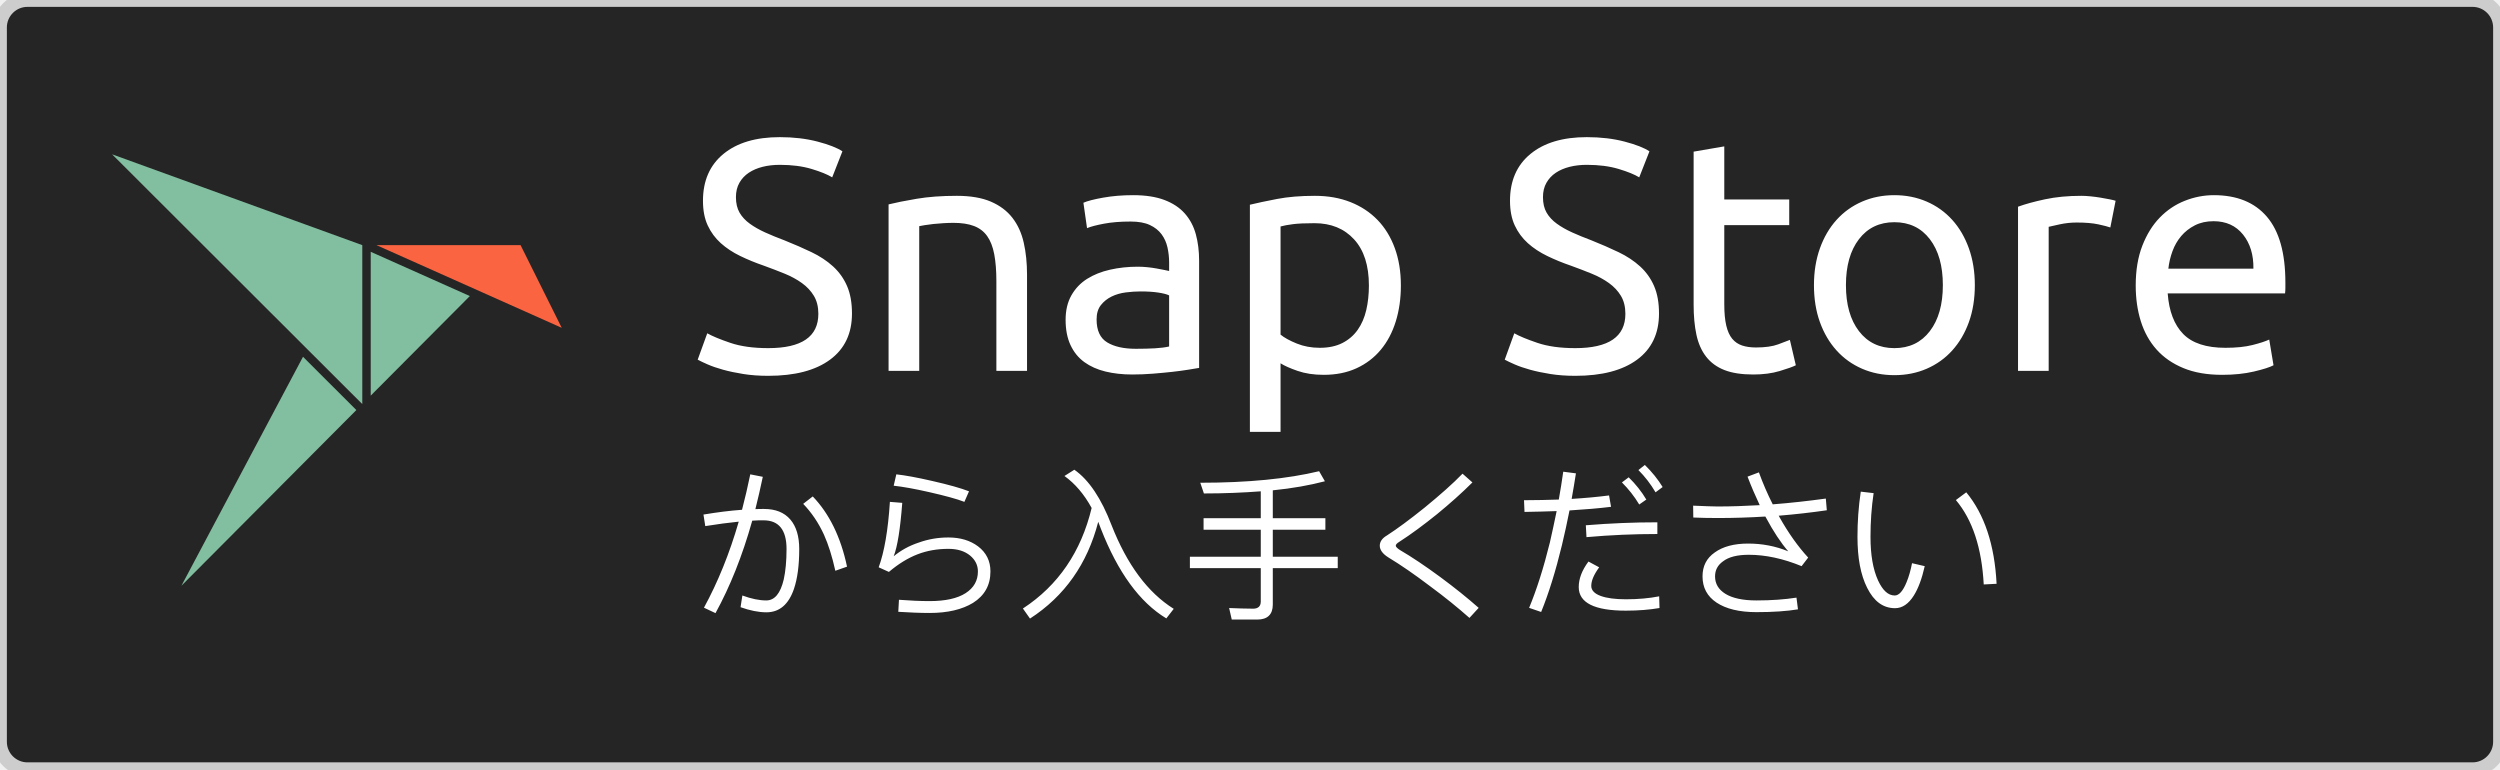
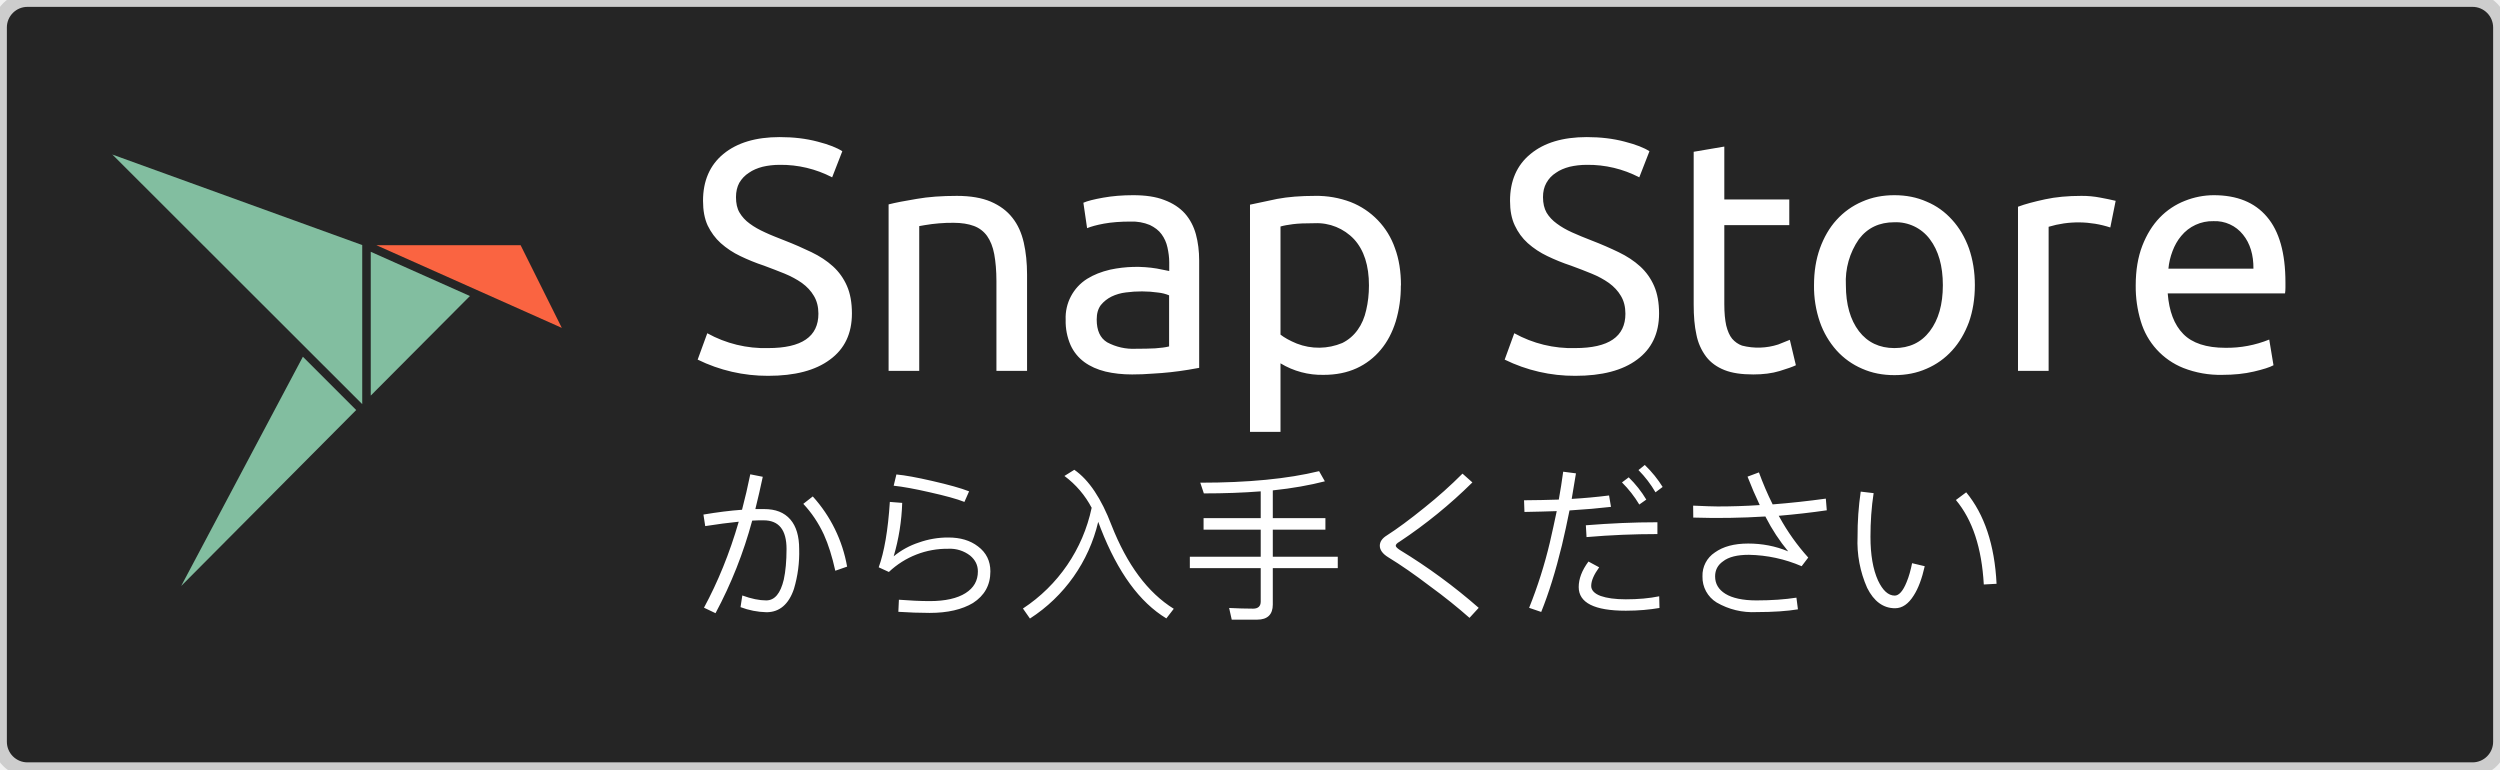
- <svg xmlns="http://www.w3.org/2000/svg" width="182px" height="56px" viewBox="0 0 182 56" version="1.1">
-   <g id="[JP]-snap-store-black-uneditable" stroke="none" stroke-width="1" fill="none" fill-rule="evenodd">
-     <rect id="Rectangle-path" stroke="#CDCDCD" fill="#252525" x="0" y="0" width="182" height="56" rx="2" />
-     <g id="logo" transform="translate(8, 11)" fill-rule="nonzero">
-       <path d="M18.988,17.802 L18.988,7.331 L26.205,10.553 L18.988,17.802 Z M5.208,31.641 L14.059,14.974 L17.942,18.852 L5.208,31.641 Z M0.16,0.233 L18.375,6.846 L18.375,18.417 L0.16,0.233 Z" id="body" fill="#82BEA0" />
-       <polygon id="head" fill="#FA6441" points="29.897 6.845 19.406 6.845 32.894 12.866" />
+ <svg xmlns="http://www.w3.org/2000/svg" width="182" height="56">
+   <g fill="none" fill-rule="evenodd">
+     <rect stroke="#CDCDCD" fill="#252525" width="182" height="56" rx="2" />
+     <g fill-rule="nonzero">
+       <path d="M26.99 28.8V18.33l7.22 3.22-7.22 7.25zM13.2 42.64l8.85-16.67 3.88 3.88-12.73 12.8zm-5.05-31.4l18.22 6.6v11.58L8.16 11.23z" fill="#82BEA0" />
+       <path fill="#FA6441" d="M37.9 17.85H27.4l13.5 6.02z" />
    </g>
-     <path d="M54.62,34.532 L55.532,34.712 C55.364,35.516 55.184,36.296 54.992,37.064 C55.208,37.052 55.412,37.052 55.616,37.052 C56.456,37.052 57.092,37.304 57.536,37.82 C57.968,38.324 58.184,39.044 58.184,39.968 C58.184,41.168 58.052,42.128 57.8,42.872 C57.416,44 56.744,44.576 55.796,44.576 C55.22,44.576 54.584,44.444 53.912,44.204 L54.044,43.352 C54.692,43.592 55.28,43.712 55.784,43.712 C56.396,43.712 56.816,43.196 57.056,42.188 C57.188,41.588 57.26,40.844 57.26,39.968 C57.26,38.576 56.696,37.88 55.592,37.88 C55.328,37.88 55.052,37.88 54.764,37.904 C54.044,40.472 53.144,42.716 52.088,44.636 L51.248,44.24 C52.256,42.392 53.108,40.304 53.78,37.976 C53.06,38.048 52.244,38.156 51.344,38.3 L51.212,37.46 C52.22,37.292 53.156,37.172 54.02,37.112 C54.236,36.272 54.44,35.42 54.62,34.532 Z M59.168,36.14 C60.368,37.388 61.208,39.092 61.664,41.252 L60.812,41.552 C60.584,40.52 60.308,39.644 59.984,38.924 C59.588,38.06 59.084,37.316 58.472,36.68 L59.168,36.14 Z M65.252,34.532 C65.9,34.604 66.764,34.76 67.856,35.012 C69.068,35.288 69.968,35.54 70.544,35.768 L70.208,36.536 C69.656,36.32 68.804,36.092 67.652,35.828 C66.596,35.588 65.732,35.432 65.06,35.36 L65.252,34.532 Z M64.784,36.536 L65.684,36.608 C65.54,38.504 65.336,39.8 65.06,40.496 C65.588,40.064 66.188,39.728 66.884,39.5 C67.58,39.248 68.3,39.128 69.044,39.128 C69.908,39.128 70.628,39.344 71.204,39.776 C71.804,40.232 72.104,40.844 72.104,41.6 C72.104,42.608 71.672,43.364 70.832,43.892 C70.04,44.372 68.996,44.624 67.676,44.624 C66.956,44.624 66.188,44.588 65.396,44.54 L65.444,43.664 C66.236,43.724 66.98,43.76 67.676,43.76 C68.816,43.76 69.692,43.568 70.292,43.184 C70.892,42.8 71.192,42.272 71.192,41.6 C71.192,41.144 71,40.76 70.628,40.448 C70.22,40.112 69.692,39.956 69.044,39.956 C68.228,39.956 67.484,40.088 66.8,40.352 C66.116,40.616 65.42,41.036 64.712,41.636 L63.968,41.3 C64.376,40.196 64.652,38.6 64.784,36.536 Z M79.472,36.98 C78.92,35.972 78.26,35.204 77.492,34.652 L78.212,34.196 C79.28,34.94 80.18,36.296 80.924,38.24 C82.052,41.108 83.552,43.136 85.448,44.324 L84.908,45.02 C82.964,43.844 81.38,41.66 80.144,38.492 C80.072,38.3 80.012,38.132 79.952,37.988 C79.16,41.048 77.504,43.4 74.984,45.032 L74.468,44.3 C77.036,42.62 78.704,40.172 79.472,36.98 Z M96.032,34.304 L96.452,35.036 C95.36,35.324 94.1,35.552 92.66,35.696 L92.66,37.724 L96.488,37.724 L96.488,38.564 L92.66,38.564 L92.66,40.532 L97.388,40.532 L97.388,41.36 L92.66,41.36 L92.66,44.012 C92.66,44.732 92.276,45.104 91.532,45.104 L89.672,45.104 L89.48,44.264 C90.092,44.288 90.68,44.312 91.232,44.312 C91.592,44.312 91.784,44.132 91.784,43.796 L91.784,41.36 L86.624,41.36 L86.624,40.532 L91.784,40.532 L91.784,38.564 L87.62,38.564 L87.62,37.724 L91.784,37.724 L91.784,35.768 C90.512,35.864 89.132,35.924 87.644,35.924 L87.38,35.144 C90.86,35.144 93.74,34.856 96.032,34.304 Z M106.472,34.484 L107.192,35.12 C106.424,35.888 105.56,36.656 104.624,37.424 C103.628,38.228 102.716,38.9 101.876,39.44 C101.696,39.548 101.612,39.644 101.612,39.728 C101.612,39.8 101.708,39.908 101.912,40.04 C102.776,40.544 103.76,41.204 104.852,42.008 C105.908,42.788 106.832,43.532 107.648,44.252 L106.976,44.984 C106.136,44.24 105.176,43.46 104.084,42.656 C102.992,41.828 101.984,41.132 101.072,40.58 C100.652,40.316 100.448,40.028 100.448,39.728 C100.448,39.44 100.616,39.188 100.964,38.984 C101.708,38.504 102.62,37.832 103.724,36.944 C104.852,36.02 105.776,35.204 106.472,34.484 Z M119.744,33.848 C120.272,34.364 120.704,34.904 121.04,35.456 L120.524,35.84 C120.164,35.228 119.744,34.688 119.276,34.22 L119.744,33.848 Z M118.568,34.748 C119.072,35.24 119.504,35.78 119.852,36.368 L119.336,36.728 C118.976,36.128 118.556,35.6 118.076,35.12 L118.568,34.748 Z M120.656,38.024 L120.656,38.876 C118.964,38.876 117.248,38.948 115.496,39.104 L115.448,38.24 C117.2,38.096 118.928,38.024 120.656,38.024 Z M117.14,36.068 L117.284,36.896 C116.42,37.004 115.412,37.088 114.26,37.16 C114.092,38.024 113.9,38.876 113.708,39.692 C113.252,41.576 112.748,43.196 112.196,44.552 L111.32,44.252 C111.872,42.92 112.376,41.336 112.832,39.488 C113,38.744 113.168,37.976 113.324,37.208 C112.592,37.232 111.812,37.256 110.984,37.268 L110.948,36.416 C111.836,36.416 112.676,36.392 113.48,36.368 C113.6,35.696 113.708,35.024 113.804,34.34 L114.728,34.46 C114.632,35.084 114.524,35.708 114.416,36.32 C115.4,36.26 116.3,36.176 117.14,36.068 Z M115.64,40.88 L116.42,41.3 C116.036,41.828 115.844,42.272 115.844,42.656 C115.844,42.968 116.072,43.22 116.54,43.388 C116.972,43.544 117.572,43.628 118.364,43.628 C119.252,43.628 120.068,43.556 120.788,43.412 L120.812,44.264 C120.116,44.384 119.3,44.456 118.364,44.456 C116.072,44.456 114.932,43.88 114.932,42.74 C114.932,42.14 115.16,41.528 115.64,40.88 Z M132.92,36.296 L132.992,37.148 C131.828,37.316 130.664,37.448 129.488,37.544 C129.512,37.568 129.524,37.604 129.548,37.652 C130.196,38.804 130.892,39.788 131.636,40.592 L131.156,41.216 C129.812,40.664 128.528,40.388 127.316,40.388 C126.476,40.388 125.852,40.544 125.432,40.868 C125.048,41.144 124.856,41.504 124.856,41.96 C124.856,42.5 125.108,42.92 125.612,43.232 C126.116,43.544 126.872,43.712 127.868,43.712 C128.96,43.712 129.932,43.64 130.784,43.508 L130.892,44.36 C130.1,44.492 129.092,44.564 127.868,44.564 C126.62,44.564 125.648,44.324 124.964,43.868 C124.28,43.412 123.944,42.776 123.944,41.96 C123.944,41.216 124.232,40.64 124.832,40.22 C125.432,39.788 126.236,39.572 127.268,39.572 C128.276,39.572 129.248,39.752 130.184,40.136 C129.644,39.512 129.104,38.696 128.552,37.664 C128.54,37.64 128.528,37.616 128.516,37.604 C127.364,37.676 126.2,37.712 125.048,37.712 C124.4,37.712 123.8,37.7 123.272,37.676 L123.26,36.812 C124.136,36.848 124.724,36.872 125.036,36.872 C126.032,36.872 127.052,36.836 128.108,36.776 C127.796,36.116 127.496,35.42 127.22,34.7 L128.048,34.388 C128.336,35.18 128.672,35.96 129.056,36.716 C130.304,36.62 131.6,36.476 132.92,36.296 Z M143.144,35.84 C144.464,37.436 145.208,39.656 145.352,42.5 L144.416,42.548 C144.272,39.884 143.6,37.844 142.388,36.404 L143.144,35.84 Z M135.464,35.792 L136.4,35.9 C136.244,36.932 136.172,38 136.172,39.08 C136.172,40.388 136.352,41.444 136.724,42.26 C137.06,42.98 137.456,43.352 137.936,43.352 C138.248,43.352 138.536,43.028 138.8,42.38 C138.968,41.972 139.1,41.504 139.196,41 L140.12,41.216 C139.916,42.128 139.652,42.836 139.328,43.352 C138.944,43.964 138.488,44.276 137.96,44.276 C137.096,44.276 136.424,43.784 135.932,42.8 C135.452,41.852 135.224,40.616 135.224,39.08 C135.224,38 135.296,36.908 135.464,35.792 Z" id="から入手ください" fill="#FFFFFF" />
-     <path d="M55.928,25.344 C58.36,25.344 59.576,24.512 59.576,22.848 C59.576,22.336 59.468,21.9 59.252,21.54 C59.036,21.18 58.744,20.868 58.376,20.604 C58.008,20.34 57.588,20.112 57.116,19.92 C56.644,19.728 56.144,19.536 55.616,19.344 C55.008,19.136 54.432,18.9 53.888,18.636 C53.344,18.372 52.872,18.06 52.472,17.7 C52.072,17.34 51.756,16.912 51.524,16.416 C51.292,15.92 51.176,15.32 51.176,14.616 C51.176,13.16 51.672,12.024 52.664,11.208 C53.656,10.392 55.024,9.984 56.768,9.984 C57.776,9.984 58.692,10.092 59.516,10.308 C60.34,10.524 60.944,10.76 61.328,11.016 L60.584,12.912 C60.248,12.704 59.748,12.5 59.084,12.3 C58.42,12.1 57.648,12 56.768,12 C56.32,12 55.904,12.048 55.52,12.144 C55.136,12.24 54.8,12.384 54.512,12.576 C54.224,12.768 53.996,13.012 53.828,13.308 C53.66,13.604 53.576,13.952 53.576,14.352 C53.576,14.8 53.664,15.176 53.84,15.48 C54.016,15.784 54.264,16.052 54.584,16.284 C54.904,16.516 55.276,16.728 55.7,16.92 C56.124,17.112 56.592,17.304 57.104,17.496 C57.824,17.784 58.484,18.072 59.084,18.36 C59.684,18.648 60.204,18.992 60.644,19.392 C61.084,19.792 61.424,20.268 61.664,20.82 C61.904,21.372 62.024,22.04 62.024,22.824 C62.024,24.28 61.492,25.4 60.428,26.184 C59.364,26.968 57.864,27.36 55.928,27.36 C55.272,27.36 54.668,27.316 54.116,27.228 C53.564,27.14 53.072,27.036 52.64,26.916 C52.208,26.796 51.836,26.668 51.524,26.532 C51.212,26.396 50.968,26.28 50.792,26.184 L51.488,24.264 C51.856,24.472 52.416,24.704 53.168,24.96 C53.92,25.216 54.84,25.344 55.928,25.344 Z M64.688,14.88 C65.2,14.752 65.88,14.616 66.728,14.472 C67.576,14.328 68.552,14.256 69.656,14.256 C70.648,14.256 71.472,14.396 72.128,14.676 C72.784,14.956 73.308,15.348 73.7,15.852 C74.092,16.356 74.368,16.96 74.528,17.664 C74.688,18.368 74.768,19.144 74.768,19.992 L74.768,27 L72.536,27 L72.536,20.472 C72.536,19.704 72.484,19.048 72.38,18.504 C72.276,17.96 72.104,17.52 71.864,17.184 C71.624,16.848 71.304,16.604 70.904,16.452 C70.504,16.3 70.008,16.224 69.416,16.224 C69.176,16.224 68.928,16.232 68.672,16.248 C68.416,16.264 68.172,16.284 67.94,16.308 C67.708,16.332 67.5,16.36 67.316,16.392 C67.132,16.424 67,16.448 66.92,16.464 L66.92,27 L64.688,27 L64.688,14.88 Z M82.688,25.392 C83.216,25.392 83.684,25.38 84.092,25.356 C84.5,25.332 84.84,25.288 85.112,25.224 L85.112,21.504 C84.952,21.424 84.692,21.356 84.332,21.3 C83.972,21.244 83.536,21.216 83.024,21.216 C82.688,21.216 82.332,21.24 81.956,21.288 C81.58,21.336 81.236,21.436 80.924,21.588 C80.612,21.74 80.352,21.948 80.144,22.212 C79.936,22.476 79.832,22.824 79.832,23.256 C79.832,24.056 80.088,24.612 80.6,24.924 C81.112,25.236 81.808,25.392 82.688,25.392 Z M82.496,14.208 C83.392,14.208 84.148,14.324 84.764,14.556 C85.38,14.788 85.876,15.116 86.252,15.54 C86.628,15.964 86.896,16.468 87.056,17.052 C87.216,17.636 87.296,18.28 87.296,18.984 L87.296,26.784 C87.104,26.816 86.836,26.86 86.492,26.916 C86.148,26.972 85.76,27.024 85.328,27.072 C84.896,27.12 84.428,27.164 83.924,27.204 C83.42,27.244 82.92,27.264 82.424,27.264 C81.72,27.264 81.072,27.192 80.48,27.048 C79.888,26.904 79.376,26.676 78.944,26.364 C78.512,26.052 78.176,25.64 77.936,25.128 C77.696,24.616 77.576,24 77.576,23.28 C77.576,22.592 77.716,22 77.996,21.504 C78.276,21.008 78.656,20.608 79.136,20.304 C79.616,20 80.176,19.776 80.816,19.632 C81.456,19.488 82.128,19.416 82.832,19.416 C83.056,19.416 83.288,19.428 83.528,19.452 C83.768,19.476 83.996,19.508 84.212,19.548 C84.428,19.588 84.616,19.624 84.776,19.656 C84.936,19.688 85.048,19.712 85.112,19.728 L85.112,19.104 C85.112,18.736 85.072,18.372 84.992,18.012 C84.912,17.652 84.768,17.332 84.56,17.052 C84.352,16.772 84.068,16.548 83.708,16.38 C83.348,16.212 82.88,16.128 82.304,16.128 C81.568,16.128 80.924,16.18 80.372,16.284 C79.82,16.388 79.408,16.496 79.136,16.608 L78.872,14.76 C79.16,14.632 79.64,14.508 80.312,14.388 C80.984,14.268 81.712,14.208 82.496,14.208 Z M99.656,20.784 C99.656,19.328 99.296,18.208 98.576,17.424 C97.856,16.64 96.896,16.248 95.696,16.248 C95.024,16.248 94.5,16.272 94.124,16.32 C93.748,16.368 93.448,16.424 93.224,16.488 L93.224,24.36 C93.496,24.584 93.888,24.8 94.4,25.008 C94.912,25.216 95.472,25.32 96.08,25.32 C96.72,25.32 97.268,25.204 97.724,24.972 C98.18,24.74 98.552,24.42 98.84,24.012 C99.128,23.604 99.336,23.124 99.464,22.572 C99.592,22.02 99.656,21.424 99.656,20.784 Z M101.984,20.784 C101.984,21.728 101.86,22.6 101.612,23.4 C101.364,24.2 101,24.888 100.52,25.464 C100.04,26.04 99.452,26.488 98.756,26.808 C98.06,27.128 97.264,27.288 96.368,27.288 C95.648,27.288 95.012,27.192 94.46,27 C93.908,26.808 93.496,26.624 93.224,26.448 L93.224,31.44 L90.992,31.44 L90.992,14.904 C91.52,14.776 92.18,14.636 92.972,14.484 C93.764,14.332 94.68,14.256 95.72,14.256 C96.68,14.256 97.544,14.408 98.312,14.712 C99.08,15.016 99.736,15.448 100.28,16.008 C100.824,16.568 101.244,17.252 101.54,18.06 C101.836,18.868 101.984,19.776 101.984,20.784 Z M114.68,25.344 C117.112,25.344 118.328,24.512 118.328,22.848 C118.328,22.336 118.22,21.9 118.004,21.54 C117.788,21.18 117.496,20.868 117.128,20.604 C116.76,20.34 116.34,20.112 115.868,19.92 C115.396,19.728 114.896,19.536 114.368,19.344 C113.76,19.136 113.184,18.9 112.64,18.636 C112.096,18.372 111.624,18.06 111.224,17.7 C110.824,17.34 110.508,16.912 110.276,16.416 C110.044,15.92 109.928,15.32 109.928,14.616 C109.928,13.16 110.424,12.024 111.416,11.208 C112.408,10.392 113.776,9.984 115.52,9.984 C116.528,9.984 117.444,10.092 118.268,10.308 C119.092,10.524 119.696,10.76 120.08,11.016 L119.336,12.912 C119,12.704 118.5,12.5 117.836,12.3 C117.172,12.1 116.4,12 115.52,12 C115.072,12 114.656,12.048 114.272,12.144 C113.888,12.24 113.552,12.384 113.264,12.576 C112.976,12.768 112.748,13.012 112.58,13.308 C112.412,13.604 112.328,13.952 112.328,14.352 C112.328,14.8 112.416,15.176 112.592,15.48 C112.768,15.784 113.016,16.052 113.336,16.284 C113.656,16.516 114.028,16.728 114.452,16.92 C114.876,17.112 115.344,17.304 115.856,17.496 C116.576,17.784 117.236,18.072 117.836,18.36 C118.436,18.648 118.956,18.992 119.396,19.392 C119.836,19.792 120.176,20.268 120.416,20.82 C120.656,21.372 120.776,22.04 120.776,22.824 C120.776,24.28 120.244,25.4 119.18,26.184 C118.116,26.968 116.616,27.36 114.68,27.36 C114.024,27.36 113.42,27.316 112.868,27.228 C112.316,27.14 111.824,27.036 111.392,26.916 C110.96,26.796 110.588,26.668 110.276,26.532 C109.964,26.396 109.72,26.28 109.544,26.184 L110.24,24.264 C110.608,24.472 111.168,24.704 111.92,24.96 C112.672,25.216 113.592,25.344 114.68,25.344 Z M125.528,14.52 L130.256,14.52 L130.256,16.392 L125.528,16.392 L125.528,22.152 C125.528,22.776 125.576,23.292 125.672,23.7 C125.768,24.108 125.912,24.428 126.104,24.66 C126.296,24.892 126.536,25.056 126.824,25.152 C127.112,25.248 127.448,25.296 127.832,25.296 C128.504,25.296 129.044,25.22 129.452,25.068 C129.86,24.916 130.144,24.808 130.304,24.744 L130.736,26.592 C130.512,26.704 130.12,26.844 129.56,27.012 C129,27.18 128.36,27.264 127.64,27.264 C126.792,27.264 126.092,27.156 125.54,26.94 C124.988,26.724 124.544,26.4 124.208,25.968 C123.872,25.536 123.636,25.004 123.5,24.372 C123.364,23.74 123.296,23.008 123.296,22.176 L123.296,11.04 L125.528,10.656 L125.528,14.52 Z M143.768,20.76 C143.768,21.752 143.624,22.648 143.336,23.448 C143.048,24.248 142.644,24.936 142.124,25.512 C141.604,26.088 140.984,26.532 140.264,26.844 C139.544,27.156 138.76,27.312 137.912,27.312 C137.064,27.312 136.28,27.156 135.56,26.844 C134.84,26.532 134.22,26.088 133.7,25.512 C133.18,24.936 132.776,24.248 132.488,23.448 C132.2,22.648 132.056,21.752 132.056,20.76 C132.056,19.784 132.2,18.892 132.488,18.084 C132.776,17.276 133.18,16.584 133.7,16.008 C134.22,15.432 134.84,14.988 135.56,14.676 C136.28,14.364 137.064,14.208 137.912,14.208 C138.76,14.208 139.544,14.364 140.264,14.676 C140.984,14.988 141.604,15.432 142.124,16.008 C142.644,16.584 143.048,17.276 143.336,18.084 C143.624,18.892 143.768,19.784 143.768,20.76 Z M141.44,20.76 C141.44,19.352 141.124,18.236 140.492,17.412 C139.86,16.588 139,16.176 137.912,16.176 C136.824,16.176 135.964,16.588 135.332,17.412 C134.7,18.236 134.384,19.352 134.384,20.76 C134.384,22.168 134.7,23.284 135.332,24.108 C135.964,24.932 136.824,25.344 137.912,25.344 C139,25.344 139.86,24.932 140.492,24.108 C141.124,23.284 141.44,22.168 141.44,20.76 Z M151.52,14.256 C151.712,14.256 151.932,14.268 152.18,14.292 C152.428,14.316 152.672,14.348 152.912,14.388 C153.152,14.428 153.372,14.468 153.572,14.508 C153.772,14.548 153.92,14.584 154.016,14.616 L153.632,16.56 C153.456,16.496 153.164,16.42 152.756,16.332 C152.348,16.244 151.824,16.2 151.184,16.2 C150.768,16.2 150.356,16.244 149.948,16.332 C149.54,16.42 149.272,16.48 149.144,16.512 L149.144,27 L146.912,27 L146.912,15.048 C147.44,14.856 148.096,14.676 148.88,14.508 C149.664,14.34 150.544,14.256 151.52,14.256 Z M155.48,20.784 C155.48,19.68 155.64,18.716 155.96,17.892 C156.28,17.068 156.704,16.384 157.232,15.84 C157.76,15.296 158.368,14.888 159.056,14.616 C159.744,14.344 160.448,14.208 161.168,14.208 C162.848,14.208 164.136,14.732 165.032,15.78 C165.928,16.828 166.376,18.424 166.376,20.568 L166.376,20.94 C166.376,21.092 166.368,21.232 166.352,21.36 L157.808,21.36 C157.904,22.656 158.28,23.64 158.936,24.312 C159.592,24.984 160.616,25.32 162.008,25.32 C162.792,25.32 163.452,25.252 163.988,25.116 C164.524,24.98 164.928,24.848 165.2,24.72 L165.512,26.592 C165.24,26.736 164.764,26.888 164.084,27.048 C163.404,27.208 162.632,27.288 161.768,27.288 C160.68,27.288 159.74,27.124 158.948,26.796 C158.156,26.468 157.504,26.016 156.992,25.44 C156.48,24.864 156.1,24.18 155.852,23.388 C155.604,22.596 155.48,21.728 155.48,20.784 Z M164.048,19.56 C164.064,18.552 163.812,17.724 163.292,17.076 C162.772,16.428 162.056,16.104 161.144,16.104 C160.632,16.104 160.18,16.204 159.788,16.404 C159.396,16.604 159.064,16.864 158.792,17.184 C158.52,17.504 158.308,17.872 158.156,18.288 C158.004,18.704 157.904,19.128 157.856,19.56 L164.048,19.56 Z" id="Snap-Store" fill="#FFFFFF" />
+     <path d="M54.62 34.53l.91.18c-.17.8-.35 1.59-.54 2.35h.63c.84 0 1.47.24 1.92.76.43.5.64 1.22.64 2.15a9.2 9.2 0 01-.38 2.9c-.38 1.13-1.06 1.7-2 1.7a5.7 5.7 0 01-1.89-.37l.13-.85c.65.24 1.24.36 1.74.36.62 0 1.04-.51 1.28-1.52.13-.6.2-1.35.2-2.22 0-1.4-.56-2.09-1.67-2.09-.26 0-.54 0-.83.02a31.74 31.74 0 01-2.67 6.74l-.84-.4c1-1.85 1.86-3.94 2.53-6.26-.72.07-1.54.18-2.44.32l-.13-.84c1.01-.17 1.95-.29 2.81-.35.22-.84.42-1.69.6-2.58zm4.55 1.61a10.25 10.25 0 012.5 5.11l-.86.3c-.23-1.03-.5-1.9-.83-2.63-.4-.86-.9-1.6-1.5-2.24l.69-.54zm6.08-1.6c.65.06 1.51.22 2.6.47 1.22.28 2.12.53 2.7.76l-.34.77c-.55-.22-1.4-.45-2.56-.71-1.05-.24-1.92-.4-2.59-.47l.2-.83zm-.47 2l.9.07a15.4 15.4 0 01-.62 3.89 5.6 5.6 0 011.82-1 6.3 6.3 0 012.16-.37c.87 0 1.59.21 2.16.65.6.45.9 1.06.9 1.82 0 1-.43 1.76-1.27 2.3-.79.47-1.83.72-3.15.72-.72 0-1.5-.03-2.28-.08l.04-.88c.8.06 1.54.1 2.24.1 1.14 0 2.01-.2 2.61-.58.6-.38.9-.9.9-1.58 0-.46-.19-.84-.56-1.15a2.4 2.4 0 00-1.59-.5 6.17 6.17 0 00-4.33 1.69l-.74-.34c.4-1.1.68-2.7.81-4.76zm14.7.44a6.84 6.84 0 00-1.99-2.33l.72-.45c1.07.74 1.97 2.1 2.71 4.04 1.13 2.87 2.63 4.9 4.53 6.08l-.54.7c-1.95-1.18-3.53-3.36-4.77-6.53l-.19-.5a11.5 11.5 0 01-4.97 7.04l-.51-.73a11.64 11.64 0 005-7.32zm16.55-2.68l.42.74c-1.09.28-2.35.51-3.79.66v2.02h3.83v.84h-3.83v1.97h4.73v.83h-4.73v2.65c0 .72-.38 1.1-1.13 1.1h-1.86l-.19-.85c.61.03 1.2.05 1.75.05.36 0 .55-.18.55-.51v-2.44h-5.16v-.83h5.16v-1.97h-4.16v-.84h4.16v-1.95c-1.27.1-2.65.15-4.14.15l-.26-.78c3.48 0 6.36-.28 8.65-.84zm10.44.18l.72.64a35.36 35.36 0 01-5.31 4.32c-.18.1-.27.2-.27.29 0 .07.1.18.3.31a41.35 41.35 0 015.74 4.21l-.67.73c-.84-.74-1.8-1.52-2.9-2.32-1.09-.83-2.1-1.53-3-2.08-.43-.26-.63-.55-.63-.85 0-.29.17-.54.51-.75.75-.48 1.66-1.15 2.76-2.04a33.04 33.04 0 002.75-2.46zm13.27-.63c.53.51.96 1.05 1.3 1.6l-.52.39a8.07 8.07 0 00-1.24-1.62l.46-.37zm-1.17.9c.5.49.93 1.03 1.28 1.62l-.51.36a8.29 8.29 0 00-1.26-1.61l.49-.37zm2.09 3.27v.86c-1.7 0-3.41.07-5.16.22l-.05-.86c1.75-.14 3.48-.22 5.2-.22zm-3.52-1.95l.14.83c-.86.1-1.87.19-3.02.26-.17.86-.36 1.72-.55 2.53-.46 1.89-.96 3.5-1.51 4.86l-.88-.3a33.52 33.52 0 001.51-4.76 108 108 0 00.5-2.28c-.74.02-1.52.05-2.35.06l-.03-.85c.89 0 1.73-.03 2.53-.05.12-.67.23-1.35.32-2.03l.93.12-.31 1.86a40.8 40.8 0 002.72-.25zm-1.5 4.81l.78.42c-.38.53-.58.97-.58 1.36 0 .3.23.56.7.73.43.15 1.03.24 1.82.24.9 0 1.7-.07 2.43-.22l.02.85c-.7.12-1.51.2-2.45.2-2.29 0-3.43-.58-3.43-1.72 0-.6.23-1.21.71-1.86zm17.28-4.58l.07.85c-1.16.17-2.33.3-3.5.4l.06.1a15.51 15.51 0 002.09 2.94l-.48.63a10.13 10.13 0 00-3.84-.83c-.84 0-1.47.15-1.89.48-.38.27-.57.63-.57 1.09 0 .54.25.96.75 1.27.5.31 1.26.48 2.26.48 1.09 0 2.06-.07 2.91-.2l.11.85c-.79.13-1.8.2-3.02.2a5.22 5.22 0 01-2.9-.7 2.16 2.16 0 01-1.03-1.9 2 2 0 01.9-1.74c.6-.43 1.4-.65 2.43-.65 1 0 1.98.18 2.91.57a13.55 13.55 0 01-1.63-2.48l-.03-.06a55.78 55.78 0 01-5.25.08l-.01-.87c.88.04 1.46.06 1.78.06 1 0 2.01-.03 3.07-.1-.31-.65-.61-1.35-.89-2.07l.83-.31c.29.79.62 1.57 1 2.33a66.5 66.5 0 003.87-.42zm10.22-.46c1.32 1.6 2.07 3.82 2.21 6.66l-.93.05c-.15-2.67-.82-4.7-2.03-6.15l.75-.56zm-7.68-.05l.94.11c-.16 1.03-.23 2.1-.23 3.18 0 1.3.18 2.36.55 3.18.34.72.74 1.1 1.22 1.1.3 0 .6-.33.86-.98.17-.4.3-.88.4-1.38l.92.22c-.2.9-.47 1.62-.8 2.13-.38.61-.83.93-1.36.93-.86 0-1.54-.5-2.03-1.48a8.25 8.25 0 01-.7-3.72 22 22 0 01.23-3.29zM55.93 25.34c2.43 0 3.65-.83 3.65-2.5 0-.5-.11-.94-.33-1.3-.21-.36-.5-.67-.87-.94-.37-.26-.8-.49-1.26-.68-.48-.2-.98-.38-1.5-.58-.61-.2-1.19-.44-1.73-.7a6.05 6.05 0 01-1.42-.94c-.4-.36-.71-.79-.95-1.28-.23-.5-.34-1.1-.34-1.8 0-1.46.5-2.6 1.48-3.41 1-.82 2.36-1.23 4.1-1.23 1.02 0 1.93.11 2.76.33.82.21 1.42.45 1.8.7l-.74 1.9a8.05 8.05 0 00-3.82-.91c-.44 0-.86.05-1.24.14-.38.1-.72.24-1 .44-.3.19-.52.43-.7.73-.16.3-.24.64-.24 1.04 0 .45.08.83.26 1.13.18.3.42.57.74.8.32.24.7.45 1.12.64.42.2.9.38 1.4.58.72.28 1.38.57 1.98.86.6.29 1.12.63 1.56 1.03.44.4.78.88 1.02 1.43.24.55.36 1.22.36 2 0 1.46-.53 2.58-1.6 3.36-1.06.79-2.56 1.18-4.5 1.18a11.54 11.54 0 01-5.13-1.18l.7-1.92a8.63 8.63 0 004.44 1.08zm8.76-10.46c.51-.13 1.19-.26 2.04-.4.85-.15 1.82-.22 2.93-.22.99 0 1.81.14 2.47.42.65.28 1.18.67 1.57 1.17.4.5.67 1.11.83 1.81.16.7.24 1.48.24 2.33V27h-2.23v-6.53c0-.77-.06-1.42-.16-1.97-.1-.54-.28-.98-.52-1.32a2.04 2.04 0 00-.96-.73c-.4-.15-.9-.23-1.48-.23a11.93 11.93 0 00-2.1.17l-.4.07V27h-2.23V14.88zm18 10.51c.53 0 1-.01 1.4-.03.41-.03.75-.07 1.02-.14V21.5a2.86 2.86 0 00-.78-.2 8.68 8.68 0 00-2.37-.01 3.3 3.3 0 00-1.04.3c-.3.15-.57.36-.78.62-.2.27-.3.61-.3 1.05 0 .8.25 1.35.76 1.66a4 4 0 002.09.47zm-.2-11.18c.9 0 1.66.11 2.27.35.62.23 1.12.56 1.5.98.37.42.64.93.8 1.51.16.59.24 1.23.24 1.93v7.8l-.8.14a23.37 23.37 0 01-2.58.28c-.5.04-1 .06-1.5.06-.7 0-1.35-.07-1.94-.21-.6-.15-1.1-.37-1.54-.69a3.13 3.13 0 01-1-1.23 4.33 4.33 0 01-.36-1.85 3.35 3.35 0 011.56-2.98c.48-.3 1.04-.52 1.68-.67a9.16 9.16 0 013.4-.08 40.87 40.87 0 01.9.18v-.63c0-.36-.05-.73-.13-1.09a2.5 2.5 0 00-.43-.96c-.2-.28-.5-.5-.85-.67a3.34 3.34 0 00-1.4-.25c-.74 0-1.39.05-1.94.15-.55.1-.96.22-1.23.33l-.27-1.85c.29-.13.77-.25 1.44-.37.67-.12 1.4-.18 2.19-.18zm17.17 6.57c0-1.45-.36-2.57-1.08-3.36a3.72 3.72 0 00-2.88-1.17c-.68 0-1.2.02-1.58.07-.37.05-.67.1-.9.17v7.87c.28.22.67.44 1.18.65a4.42 4.42 0 003.32-.04c.46-.23.83-.55 1.12-.96.29-.4.5-.89.62-1.44.13-.55.2-1.15.2-1.79zm2.32 0a8.8 8.8 0 01-.37 2.62c-.25.8-.61 1.49-1.09 2.06a4.96 4.96 0 01-1.76 1.35c-.7.32-1.5.48-2.4.48a5.8 5.8 0 01-3.14-.84v4.99H91V14.9l1.98-.42c.8-.15 1.71-.22 2.75-.22a7 7 0 012.6.45 5.55 5.55 0 013.22 3.35c.3.8.44 1.72.44 2.72zm12.7 4.56c2.43 0 3.65-.83 3.65-2.5 0-.5-.11-.94-.33-1.3-.21-.36-.5-.67-.87-.94-.37-.26-.79-.49-1.26-.68-.47-.2-.97-.38-1.5-.58-.61-.2-1.19-.44-1.73-.7a6.05 6.05 0 01-1.42-.94c-.4-.36-.71-.79-.94-1.28-.24-.5-.35-1.1-.35-1.8 0-1.46.5-2.6 1.49-3.41.99-.82 2.36-1.23 4.1-1.23 1 0 1.92.11 2.75.33.82.21 1.43.45 1.81.7l-.74 1.9a8.05 8.05 0 00-3.82-.91c-.45 0-.86.05-1.25.14-.38.1-.72.24-1 .44-.3.19-.52.43-.69.73-.17.3-.25.64-.25 1.04 0 .45.09.83.26 1.13.18.3.43.57.75.8.32.24.69.45 1.11.64.43.2.9.38 1.4.58.73.28 1.39.57 1.99.86.6.29 1.12.63 1.56 1.03.44.4.78.88 1.02 1.43.24.55.36 1.22.36 2 0 1.46-.54 2.58-1.6 3.36-1.06.79-2.56 1.18-4.5 1.18a11.54 11.54 0 01-5.14-1.18l.7-1.92a8.63 8.63 0 004.44 1.08zm10.85-10.82h4.73v1.87h-4.73v5.76c0 .63.05 1.14.14 1.55.1.4.24.73.43.96.2.23.44.4.72.5a4.74 4.74 0 002.63-.08l.85-.34.44 1.85c-.23.11-.62.25-1.18.42-.56.17-1.2.25-1.92.25-.85 0-1.55-.1-2.1-.32s-1-.54-1.33-.97a3.9 3.9 0 01-.71-1.6c-.14-.63-.2-1.36-.2-2.2V11.05l2.23-.38v3.86zm18.24 6.24c0 1-.15 1.89-.43 2.69-.3.8-.7 1.49-1.22 2.06a5.33 5.33 0 01-1.86 1.33c-.72.32-1.5.47-2.35.47-.85 0-1.63-.15-2.35-.47a5.33 5.33 0 01-1.86-1.33 6.15 6.15 0 01-1.21-2.06 7.9 7.9 0 01-.43-2.69c0-.98.14-1.87.43-2.68.29-.8.69-1.5 1.21-2.07a5.33 5.33 0 011.86-1.33c.72-.32 1.5-.47 2.35-.47.85 0 1.63.15 2.35.47.72.3 1.34.75 1.86 1.33.52.57.93 1.27 1.22 2.07.28.81.43 1.7.43 2.68zm-2.33 0c0-1.4-.32-2.52-.95-3.35a3.08 3.08 0 00-2.58-1.23c-1.09 0-1.95.4-2.58 1.23a5.37 5.37 0 00-.95 3.35c0 1.4.32 2.52.95 3.35.63.82 1.5 1.23 2.58 1.23 1.09 0 1.95-.4 2.58-1.23.63-.83.95-1.94.95-3.35zm10.08-6.5a6.94 6.94 0 011.4.13 20.92 20.92 0 011.1.23l-.39 1.94a7.48 7.48 0 00-4.49-.05V27h-2.23V15.05c.53-.2 1.19-.37 1.97-.54.78-.17 1.66-.25 2.64-.25zm3.96 6.52c0-1.1.16-2.06.48-2.89.32-.82.74-1.5 1.27-2.05a5.16 5.16 0 011.83-1.22 5.7 5.7 0 012.1-.41c1.69 0 2.98.52 3.87 1.57.9 1.05 1.35 2.64 1.35 4.79v.37c0 .15-.01.3-.03.42h-8.54c.1 1.3.47 2.28 1.13 2.95.65.67 1.68 1.01 3.07 1.01a8.19 8.19 0 003.19-.6l.31 1.87c-.27.15-.75.3-1.43.46-.68.16-1.45.24-2.31.24a7.35 7.35 0 01-2.82-.5 5.26 5.26 0 01-3.1-3.4 8.68 8.68 0 01-.37-2.6zm8.57-1.22c.01-1-.24-1.84-.76-2.48a2.6 2.6 0 00-2.15-.98 2.94 2.94 0 00-2.35 1.08c-.27.32-.48.7-.63 1.1-.16.42-.26.85-.3 1.28h6.19z" fill="#FFF" />
  </g>
</svg>
